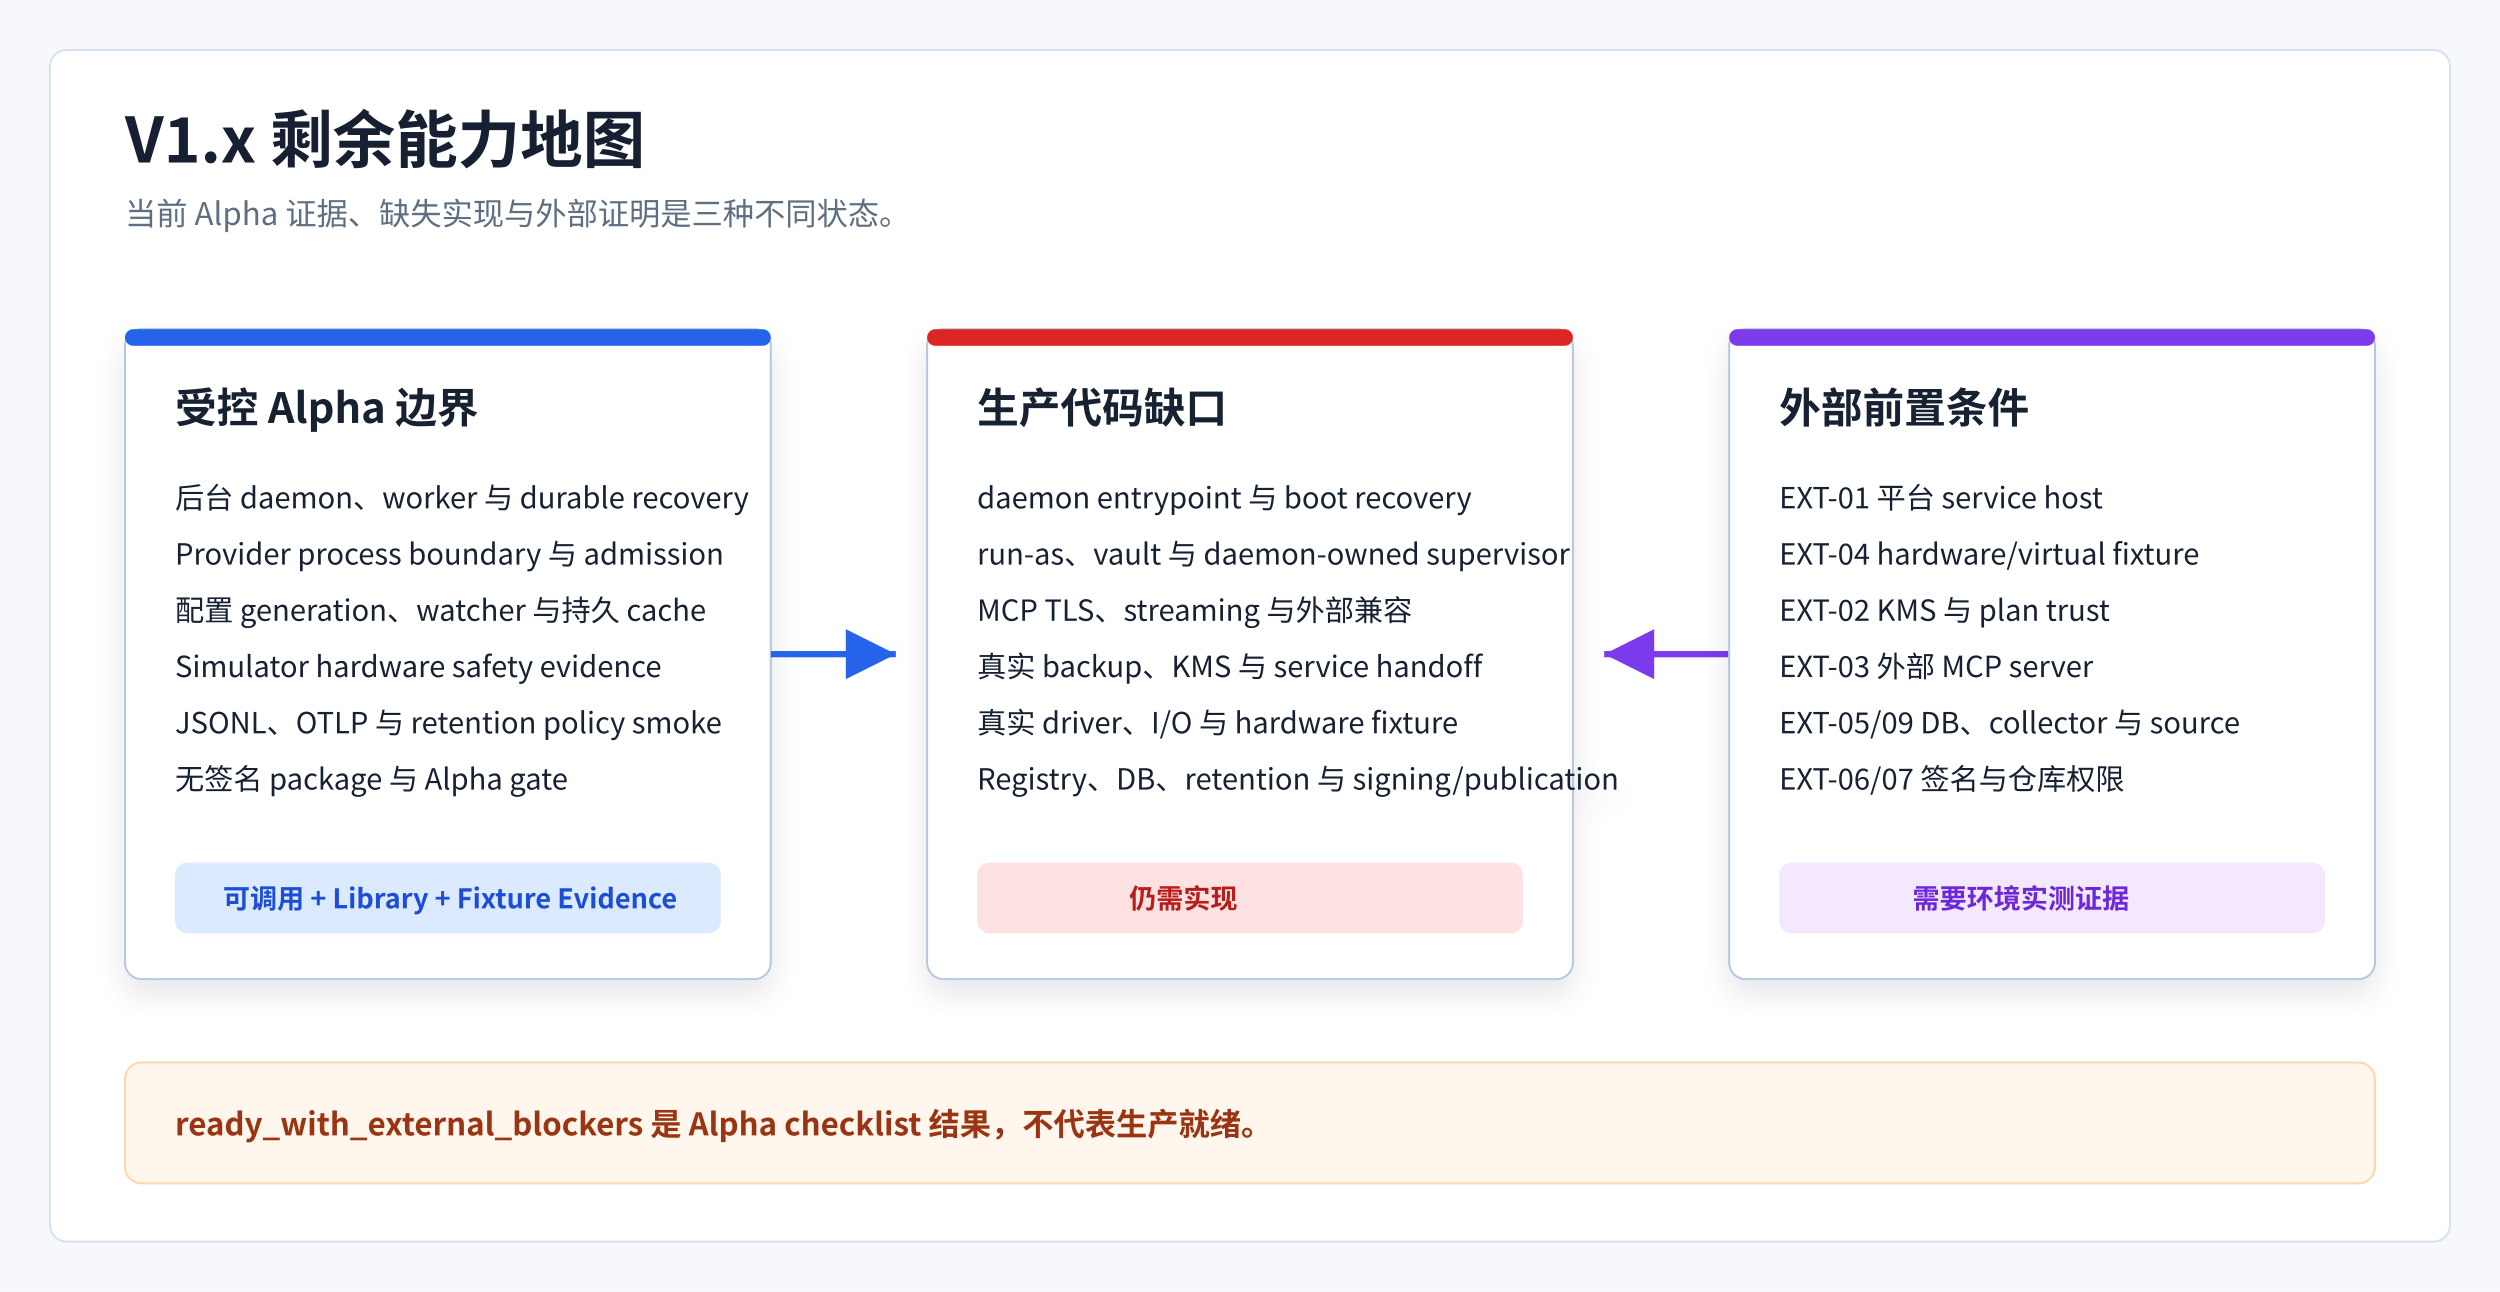
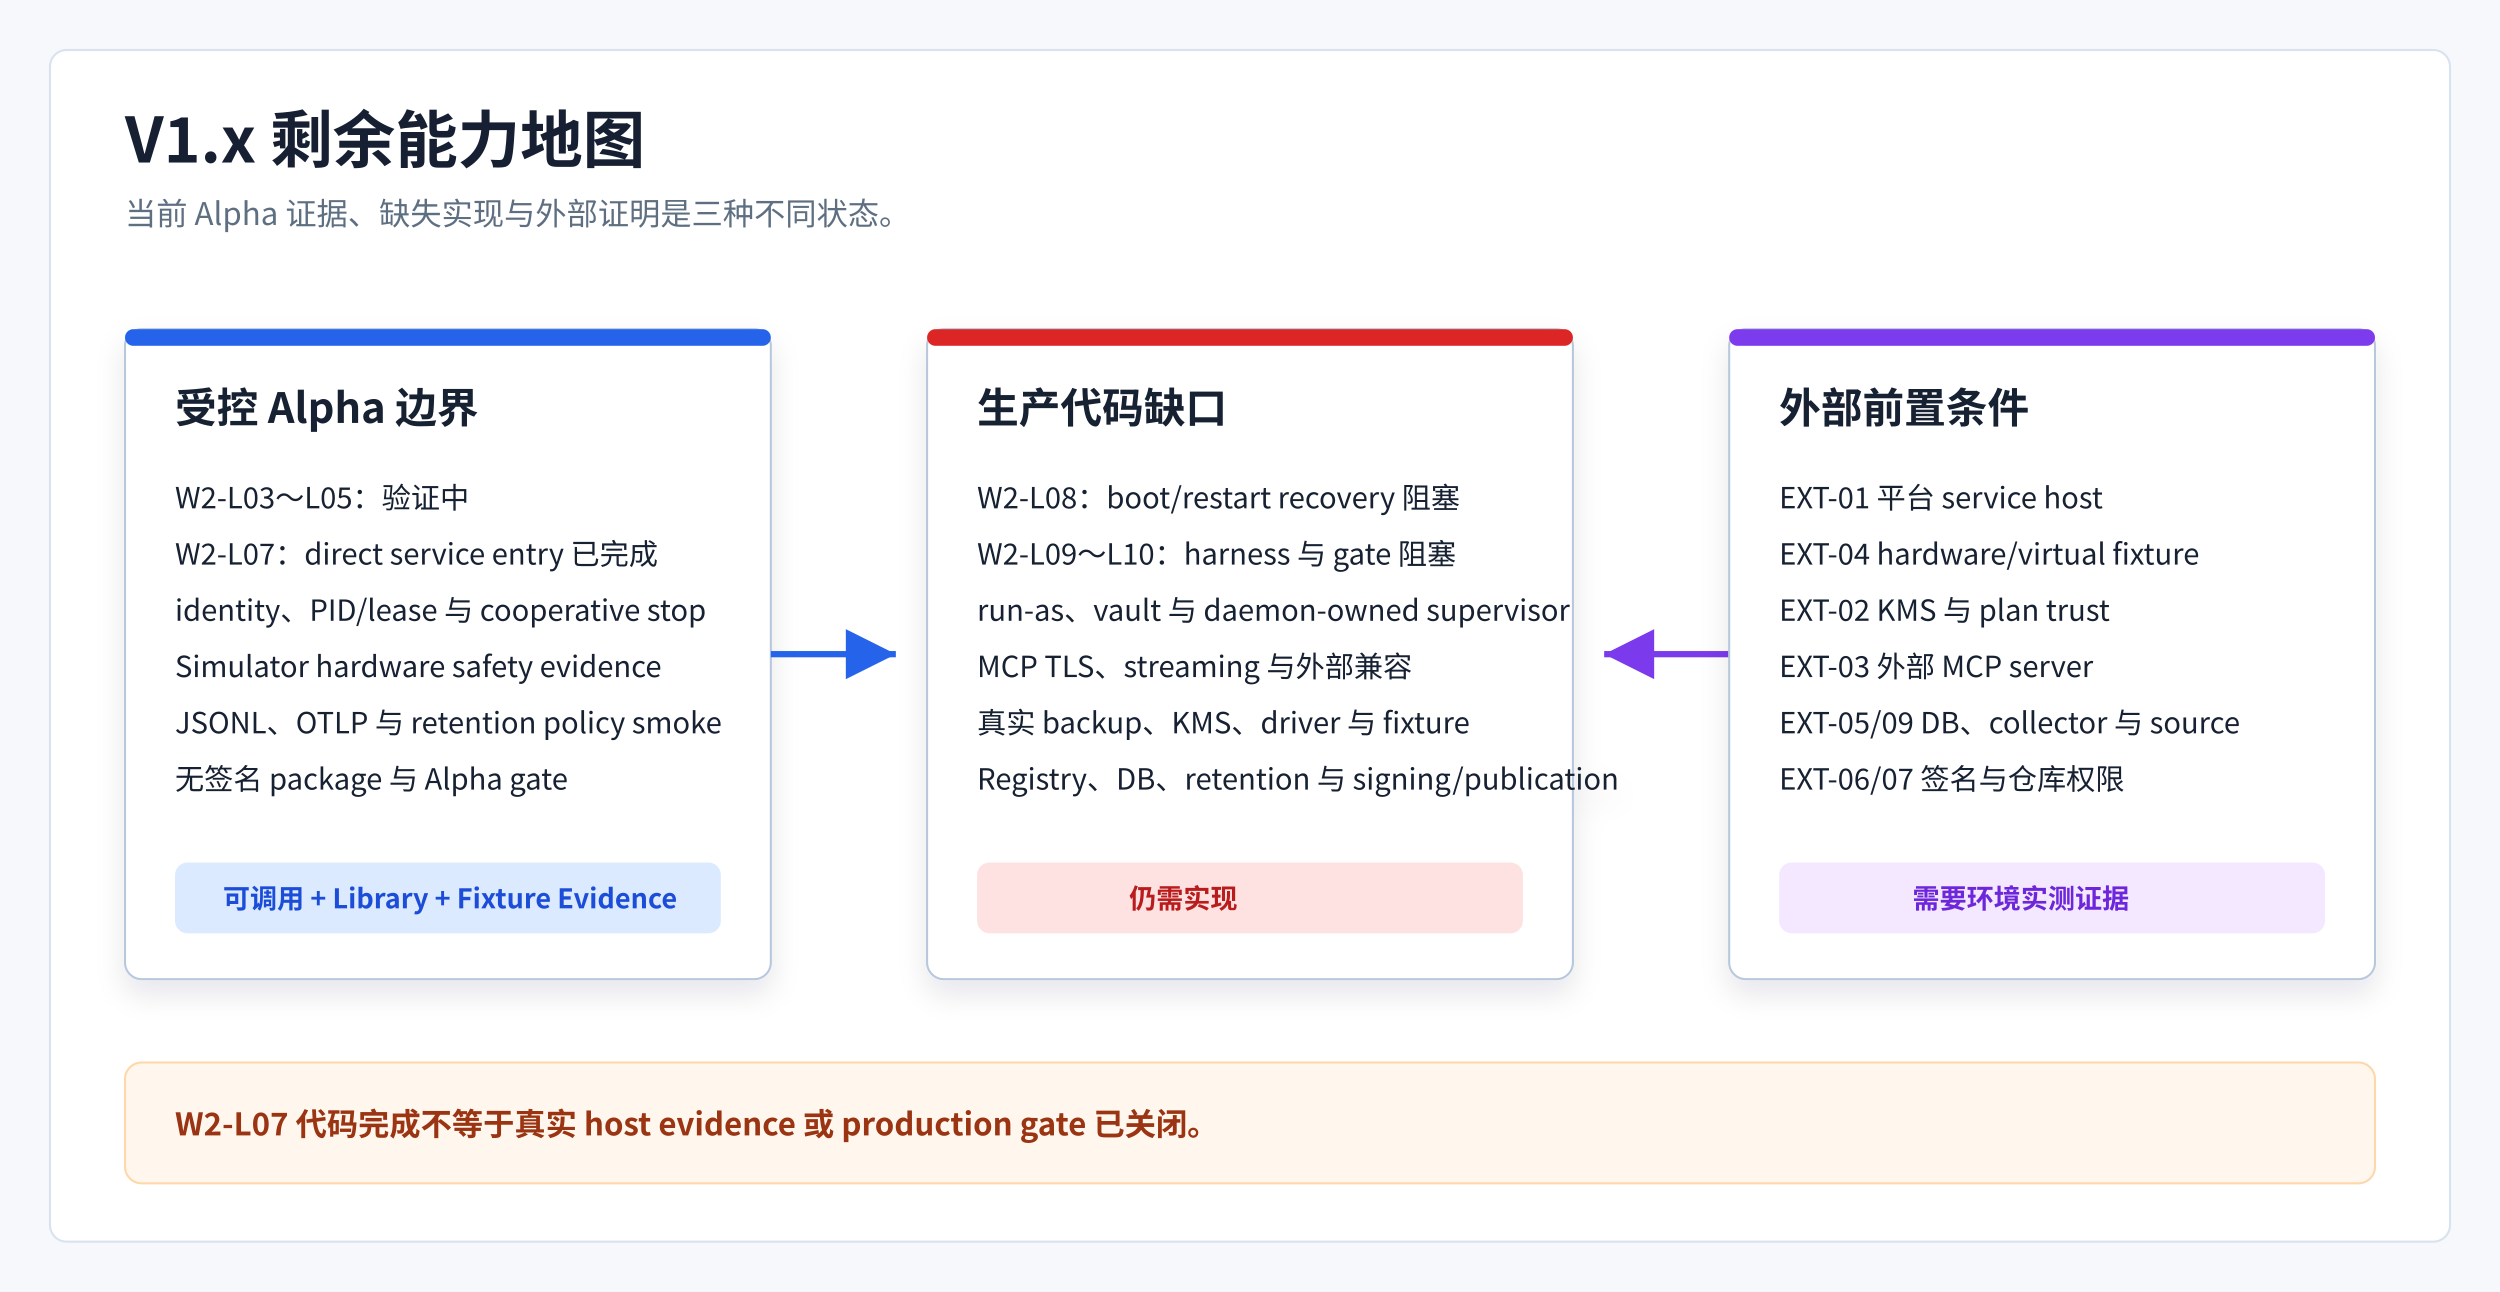
<svg xmlns="http://www.w3.org/2000/svg" width="1200" height="620" viewBox="0 0 1200 620" role="img" aria-labelledby="title desc">
  <defs>
    <marker id="arrow-blue" markerWidth="10" markerHeight="10" refX="9" refY="5" orient="auto">
      <path d="M1 1 L9 5 L1 9 Z" fill="#2563eb" />
    </marker>
    <marker id="arrow-purple" markerWidth="10" markerHeight="10" refX="9" refY="5" orient="auto">
      <path d="M1 1 L9 5 L1 9 Z" fill="#7c3aed" />
    </marker>
    <filter id="shadow" x="-8%" y="-12%" width="116%" height="132%">
      <feDropShadow dx="0" dy="7" stdDeviation="7" flood-color="#172033" flood-opacity="0.10" />
    </filter>
  </defs>
  <rect width="1200" height="620" fill="#f6f8fb" />
  <rect x="24" y="24" width="1152" height="572" rx="8" fill="#ffffff" stroke="#d9e2ef" />
  <text x="60" y="78" font-family="Microsoft YaHei, Noto Sans CJK SC, Segoe UI, sans-serif" font-size="30" font-weight="700" fill="#172033">V1.x 剩余能力地图</text>
  <text x="60" y="108" font-family="Microsoft YaHei, Noto Sans CJK SC, Segoe UI, sans-serif" font-size="15" fill="#5f6f82">当前 Alpha 证据、缺失实现与外部证明是三种不同状态。</text>
  <g filter="url(#shadow)">
    <rect x="60" y="158" width="310" height="312" rx="8" fill="#ffffff" stroke="#b8c8dc" />
    <rect x="60" y="158" width="310" height="8" rx="4" fill="#2563eb" />
    <text x="84" y="203" font-family="Microsoft YaHei, Noto Sans CJK SC, Segoe UI, sans-serif" font-size="20" font-weight="700" fill="#172033">受控 Alpha 边界</text>
-     <text x="84" y="244" font-family="Microsoft YaHei, Noto Sans CJK SC, Segoe UI, sans-serif" font-size="14" fill="#172033">后台 daemon、worker 与 durable recovery</text>
-     <text x="84" y="271" font-family="Microsoft YaHei, Noto Sans CJK SC, Segoe UI, sans-serif" font-size="14" fill="#172033">Provider process boundary 与 admission</text>
-     <text x="84" y="298" font-family="Microsoft YaHei, Noto Sans CJK SC, Segoe UI, sans-serif" font-size="14" fill="#172033">配置 generation、watcher 与持久 cache</text>
+     <text x="84" y="244" font-family="Microsoft YaHei, Noto Sans CJK SC, Segoe UI, sans-serif" font-size="14" fill="#172033">W2-L03～L05：验证中</text>
+     <text x="84" y="271" font-family="Microsoft YaHei, Noto Sans CJK SC, Segoe UI, sans-serif" font-size="14" fill="#172033">W2-L07：direct service entry 已完成</text>
+     <text x="84" y="298" font-family="Microsoft YaHei, Noto Sans CJK SC, Segoe UI, sans-serif" font-size="14" fill="#172033">identity、PID/lease 与 cooperative stop</text>
    <text x="84" y="325" font-family="Microsoft YaHei, Noto Sans CJK SC, Segoe UI, sans-serif" font-size="14" fill="#172033">Simulator hardware safety evidence</text>
    <text x="84" y="352" font-family="Microsoft YaHei, Noto Sans CJK SC, Segoe UI, sans-serif" font-size="14" fill="#172033">JSONL、OTLP 与 retention policy smoke</text>
    <text x="84" y="379" font-family="Microsoft YaHei, Noto Sans CJK SC, Segoe UI, sans-serif" font-size="14" fill="#172033">无签名 package 与 Alpha gate</text>
    <rect x="84" y="414" width="262" height="34" rx="6" fill="#dbeafe" />
    <text x="107" y="436" font-family="Microsoft YaHei, Noto Sans CJK SC, Segoe UI, sans-serif" font-size="13" font-weight="700" fill="#1d4ed8">可调用 + Library + Fixture Evidence</text>
  </g>
  <path d="M370 314 H430" fill="none" stroke="#2563eb" stroke-width="3" marker-end="url(#arrow-blue)" />
  <g filter="url(#shadow)">
    <rect x="445" y="158" width="310" height="312" rx="8" fill="#ffffff" stroke="#b8c8dc" />
    <rect x="445" y="158" width="310" height="8" rx="4" fill="#dc2626" />
    <text x="469" y="203" font-family="Microsoft YaHei, Noto Sans CJK SC, Segoe UI, sans-serif" font-size="20" font-weight="700" fill="#172033">生产代码缺口</text>
-     <text x="469" y="244" font-family="Microsoft YaHei, Noto Sans CJK SC, Segoe UI, sans-serif" font-size="14" fill="#172033">daemon entrypoint 与 boot recovery</text>
-     <text x="469" y="271" font-family="Microsoft YaHei, Noto Sans CJK SC, Segoe UI, sans-serif" font-size="14" fill="#172033">run-as、vault 与 daemon-owned supervisor</text>
-     <text x="469" y="298" font-family="Microsoft YaHei, Noto Sans CJK SC, Segoe UI, sans-serif" font-size="14" fill="#172033">MCP TLS、streaming 与外部兼容</text>
-     <text x="469" y="325" font-family="Microsoft YaHei, Noto Sans CJK SC, Segoe UI, sans-serif" font-size="14" fill="#172033">真实 backup、KMS 与 service handoff</text>
-     <text x="469" y="352" font-family="Microsoft YaHei, Noto Sans CJK SC, Segoe UI, sans-serif" font-size="14" fill="#172033">真实 driver、I/O 与 hardware fixture</text>
+     <text x="469" y="244" font-family="Microsoft YaHei, Noto Sans CJK SC, Segoe UI, sans-serif" font-size="14" fill="#172033">W2-L08：boot/restart recovery 阻塞</text>
+     <text x="469" y="271" font-family="Microsoft YaHei, Noto Sans CJK SC, Segoe UI, sans-serif" font-size="14" fill="#172033">W2-L09～L10：harness 与 gate 阻塞</text>
+     <text x="469" y="298" font-family="Microsoft YaHei, Noto Sans CJK SC, Segoe UI, sans-serif" font-size="14" fill="#172033">run-as、vault 与 daemon-owned supervisor</text>
+     <text x="469" y="325" font-family="Microsoft YaHei, Noto Sans CJK SC, Segoe UI, sans-serif" font-size="14" fill="#172033">MCP TLS、streaming 与外部兼容</text>
+     <text x="469" y="352" font-family="Microsoft YaHei, Noto Sans CJK SC, Segoe UI, sans-serif" font-size="14" fill="#172033">真实 backup、KMS、driver 与 fixture</text>
    <text x="469" y="379" font-family="Microsoft YaHei, Noto Sans CJK SC, Segoe UI, sans-serif" font-size="14" fill="#172033">Registry、DB、retention 与 signing/publication</text>
    <rect x="469" y="414" width="262" height="34" rx="6" fill="#fee2e2" />
    <text x="542" y="436" font-family="Microsoft YaHei, Noto Sans CJK SC, Segoe UI, sans-serif" font-size="13" font-weight="700" fill="#b91c1c">仍需实现</text>
  </g>
  <path d="M830 314 H770" fill="none" stroke="#7c3aed" stroke-width="3" marker-end="url(#arrow-purple)" />
  <g filter="url(#shadow)">
    <rect x="830" y="158" width="310" height="312" rx="8" fill="#ffffff" stroke="#b8c8dc" />
    <rect x="830" y="158" width="310" height="8" rx="4" fill="#7c3aed" />
    <text x="854" y="203" font-family="Microsoft YaHei, Noto Sans CJK SC, Segoe UI, sans-serif" font-size="20" font-weight="700" fill="#172033">外部前置条件</text>
    <text x="854" y="244" font-family="Microsoft YaHei, Noto Sans CJK SC, Segoe UI, sans-serif" font-size="14" fill="#172033">EXT-01 平台 service host</text>
    <text x="854" y="271" font-family="Microsoft YaHei, Noto Sans CJK SC, Segoe UI, sans-serif" font-size="14" fill="#172033">EXT-04 hardware/virtual fixture</text>
    <text x="854" y="298" font-family="Microsoft YaHei, Noto Sans CJK SC, Segoe UI, sans-serif" font-size="14" fill="#172033">EXT-02 KMS 与 plan trust</text>
    <text x="854" y="325" font-family="Microsoft YaHei, Noto Sans CJK SC, Segoe UI, sans-serif" font-size="14" fill="#172033">EXT-03 外部 MCP server</text>
    <text x="854" y="352" font-family="Microsoft YaHei, Noto Sans CJK SC, Segoe UI, sans-serif" font-size="14" fill="#172033">EXT-05/09 DB、collector 与 source</text>
    <text x="854" y="379" font-family="Microsoft YaHei, Noto Sans CJK SC, Segoe UI, sans-serif" font-size="14" fill="#172033">EXT-06/07 签名与仓库权限</text>
    <rect x="854" y="414" width="262" height="34" rx="6" fill="#f3e8ff" />
    <text x="918" y="436" font-family="Microsoft YaHei, Noto Sans CJK SC, Segoe UI, sans-serif" font-size="13" font-weight="700" fill="#6d28d9">需要环境实测证据</text>
  </g>
  <rect x="60" y="510" width="1080" height="58" rx="8" fill="#fff7ed" stroke="#fed7aa" />
-   <text x="84" y="545" font-family="Microsoft YaHei, Noto Sans CJK SC, Segoe UI, sans-serif" font-size="15" font-weight="700" fill="#9a3412">ready_with_external_blockers 是 Alpha checklist 结果，不代表生产就绪。</text>
+   <text x="84" y="545" font-family="Microsoft YaHei, Noto Sans CJK SC, Segoe UI, sans-serif" font-size="15" font-weight="700" fill="#9a3412">W2-L07 代码完成不等于真实 host evidence 或 production gate 已关闭。</text>
</svg>
